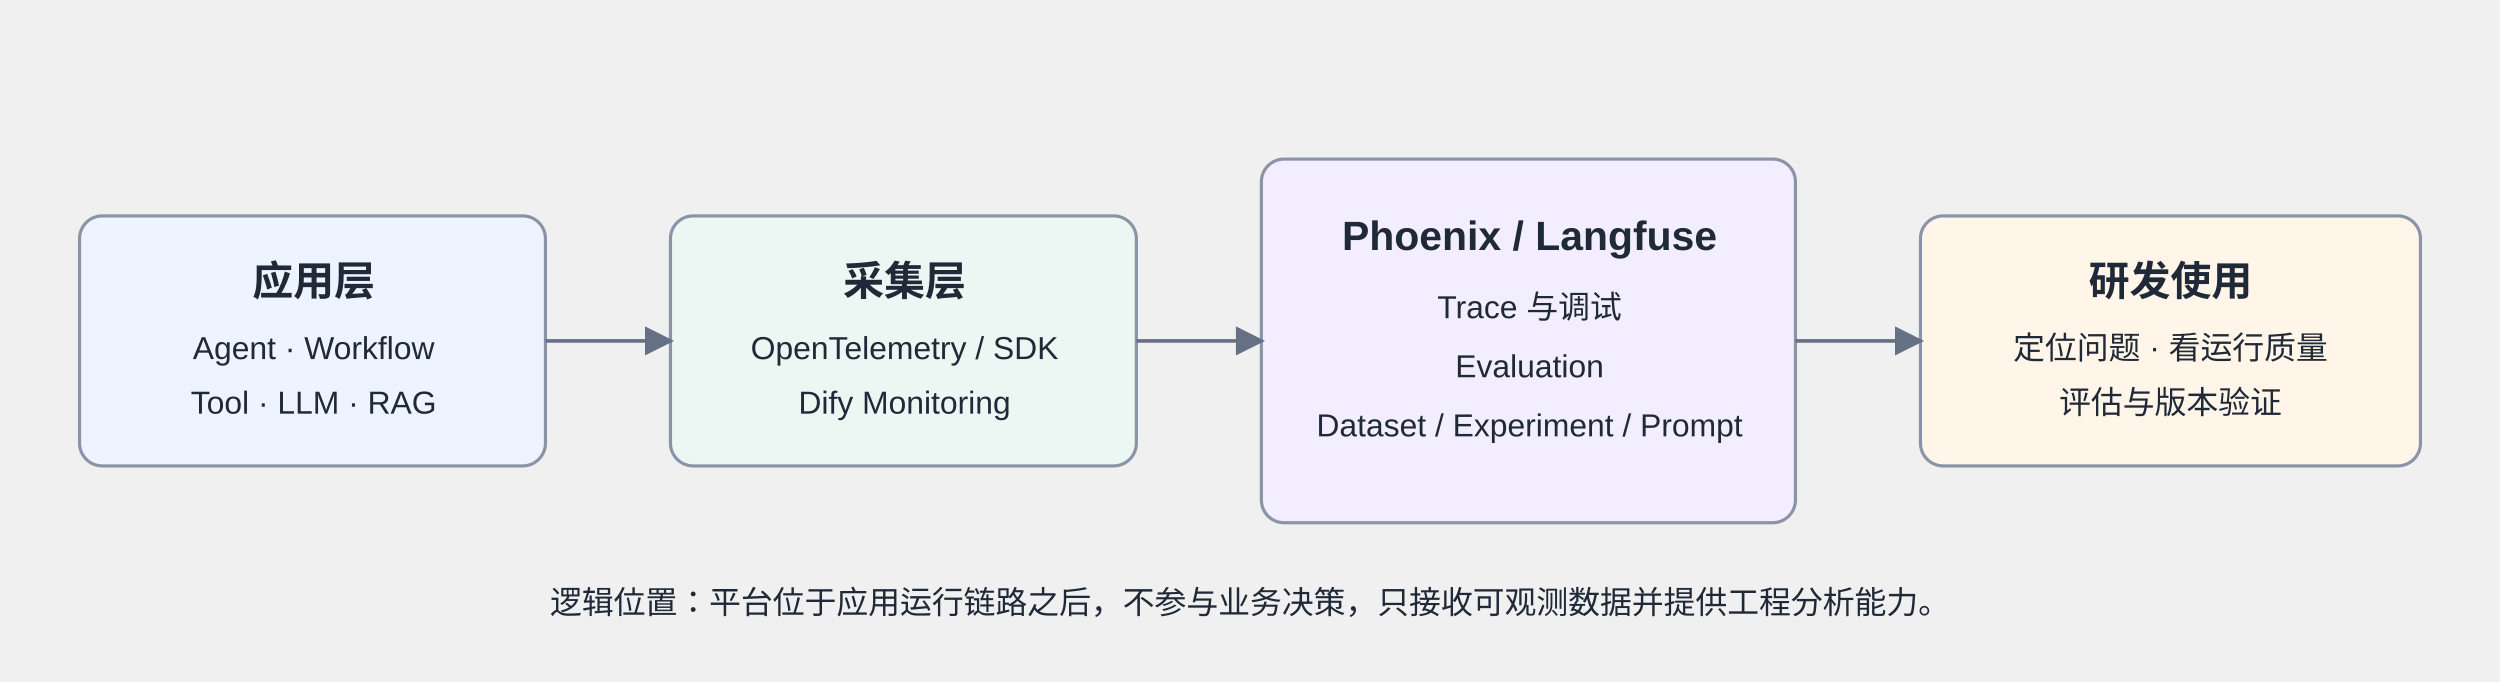
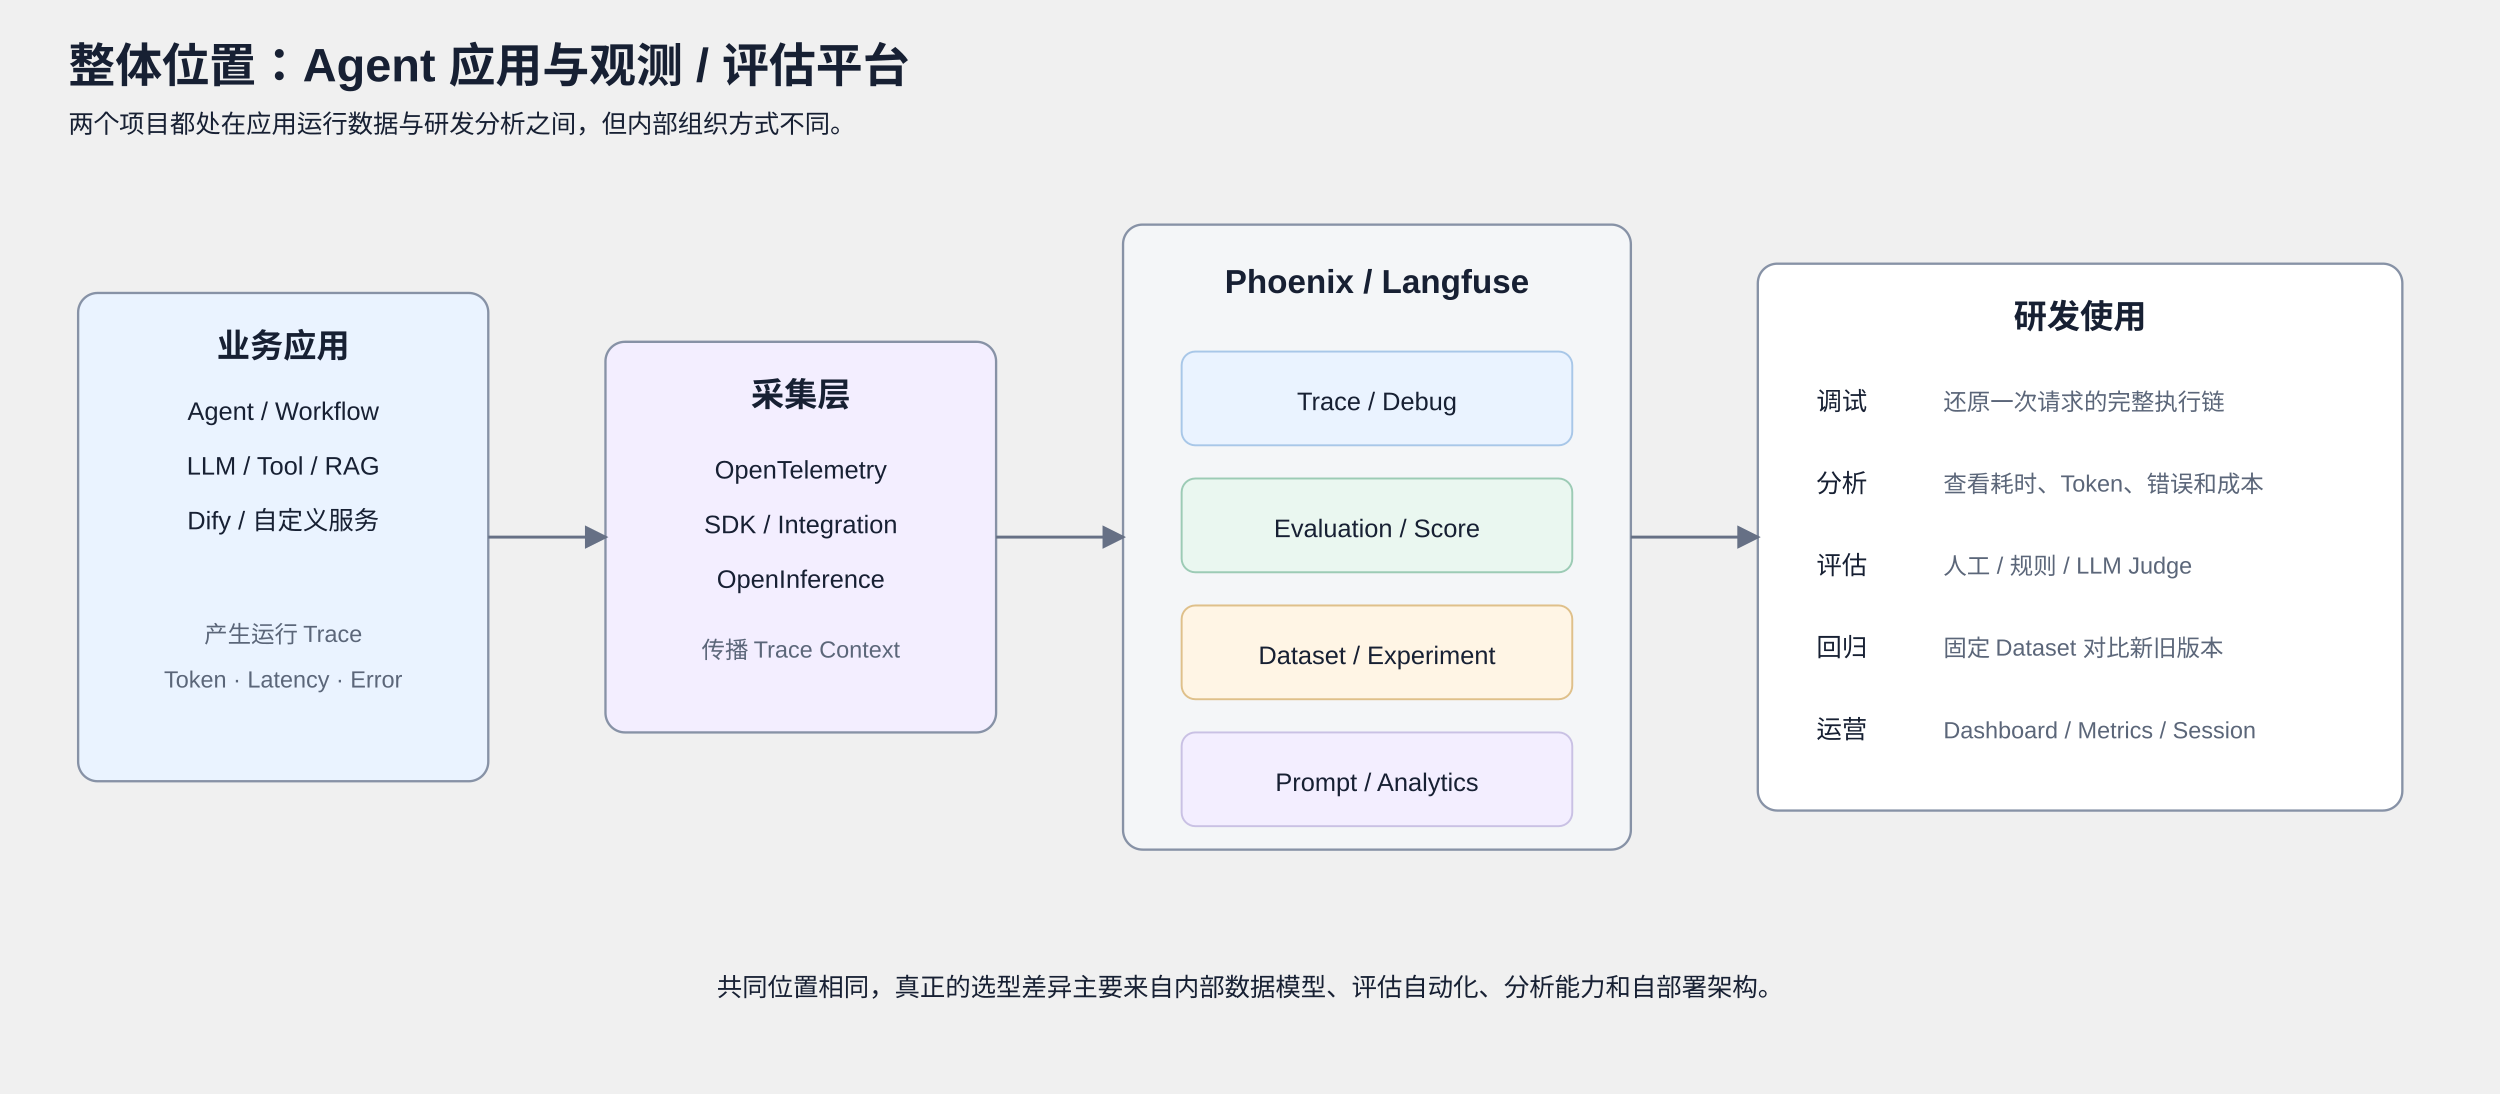
- <svg xmlns="http://www.w3.org/2000/svg" width="1100" height="300" viewBox="0 0 1100 300">
-   <style>text{font-family:Arial,"Microsoft YaHei",sans-serif;fill:#1f2937}.t{font-size:18px;font-weight:700}.s{font-size:14px}.box{stroke:#8a94a6;stroke-width:1.4;rx:10}.line{stroke:#667085;stroke-width:1.6;fill:none;marker-end:url(#a)}</style>
+ <svg xmlns="http://www.w3.org/2000/svg" width="1280" height="560" viewBox="0 0 1280 560">
+   <style>
+ text{font-family:Arial,"Microsoft YaHei",sans-serif;fill:#172033}.title{font-size:24px;font-weight:700}.h{font-size:17px;font-weight:700}.s{font-size:13px}.xs{font-size:12px;fill:#5b6679}.box{stroke:#8792a6;stroke-width:1.2;rx:10}.line{stroke:#667085;stroke-width:1.5;fill:none;marker-end:url(#a)}</style>
  <defs>
    <marker id="a" markerWidth="8" markerHeight="8" refX="7" refY="4" orient="auto">
      <path d="M0,0 L8,4 L0,8 Z" fill="#667085" />
    </marker>
  </defs>
-   <rect x="35" y="95" width="205" height="110" class="box" fill="#EEF4FF" />
-   <text x="138" y="130" text-anchor="middle" class="t">应用层</text>
-   <text x="138" y="158" text-anchor="middle" class="s">Agent · Workflow</text>
-   <text x="138" y="182" text-anchor="middle" class="s">Tool · LLM · RAG</text>
-   <rect x="295" y="95" width="205" height="110" class="box" fill="#EAF7F3" />
-   <text x="398" y="130" text-anchor="middle" class="t">采集层</text>
-   <text x="398" y="158" text-anchor="middle" class="s">OpenTelemetry / SDK</text>
-   <text x="398" y="182" text-anchor="middle" class="s">Dify Monitoring</text>
-   <rect x="555" y="70" width="235" height="160" class="box" fill="#F3EEFF" />
-   <text x="673" y="110" text-anchor="middle" class="t">Phoenix / Langfuse</text>
-   <text x="673" y="140" text-anchor="middle" class="s">Trace 与调试</text>
-   <text x="673" y="166" text-anchor="middle" class="s">Evaluation</text>
-   <text x="673" y="192" text-anchor="middle" class="s">Dataset / Experiment / Prompt</text>
-   <rect x="845" y="95" width="220" height="110" class="box" fill="#FFF5E8" />
-   <text x="955" y="130" text-anchor="middle" class="t">研发使用</text>
-   <text x="955" y="158" text-anchor="middle" class="s">定位问题 · 看运行质量</text>
-   <text x="955" y="182" text-anchor="middle" class="s">评估与版本验证</text>
-   <path d="M240 150 H295" class="line" />
-   <path d="M500 150 H555" class="line" />
-   <path d="M790 150 H845" class="line" />
-   <text x="550" y="270" class="s" text-anchor="middle">逻辑位置：平台位于应用运行链路之后，不参与业务决策，只接收可观测数据并提供工程分析能力。</text>
+   <text x="35" y="42" class="title">整体位置：Agent 应用与观测 / 评估平台</text>
+   <text x="35" y="68" class="s">两个项目都处在应用运行数据与研发分析之间，但内部组织方式不同。</text>
+   <rect x="40" y="150" width="210" height="250" class="box" fill="#EAF3FF" />
+   <text x="145" y="183" text-anchor="middle" class="h">业务应用</text>
+   <text x="145" y="215" text-anchor="middle" class="s">Agent / Workflow</text>
+   <text x="145" y="243" text-anchor="middle" class="s">LLM / Tool / RAG</text>
+   <text x="145" y="271" text-anchor="middle" class="s">Dify / 自定义服务</text>
+   <text x="145" y="329" text-anchor="middle" class="xs">产生运行 Trace</text>
+   <text x="145" y="352" text-anchor="middle" class="xs">Token · Latency · Error</text>
+   <rect x="310" y="175" width="200" height="200" class="box" fill="#F3EEFF" />
+   <text x="410" y="208" text-anchor="middle" class="h">采集层</text>
+   <text x="410" y="245" text-anchor="middle" class="s">OpenTelemetry</text>
+   <text x="410" y="273" text-anchor="middle" class="s">SDK / Integration</text>
+   <text x="410" y="301" text-anchor="middle" class="s">OpenInference</text>
+   <text x="410" y="337" text-anchor="middle" class="xs">传播 Trace Context</text>
+   <path d="M250 275 H310" class="line" />
+   <rect x="575" y="115" width="260" height="320" class="box" fill="#F4F6F8" />
+   <text x="705" y="150" text-anchor="middle" class="h">Phoenix / Langfuse</text>
+   <rect x="605" y="180" width="200" height="48" rx="7" fill="#EAF3FF" stroke="#a8c7e8" />
+   <text x="705" y="210" text-anchor="middle" class="s">Trace / Debug</text>
+   <rect x="605" y="245" width="200" height="48" rx="7" fill="#EAF7F0" stroke="#9ccbb5" />
+   <text x="705" y="275" text-anchor="middle" class="s">Evaluation / Score</text>
+   <rect x="605" y="310" width="200" height="48" rx="7" fill="#FFF5E5" stroke="#dfc08a" />
+   <text x="705" y="340" text-anchor="middle" class="s">Dataset / Experiment</text>
+   <rect x="605" y="375" width="200" height="48" rx="7" fill="#F3EEFF" stroke="#c9c1e4" />
+   <text x="705" y="405" text-anchor="middle" class="s">Prompt / Analytics</text>
+   <path d="M510 275 H575" class="line" />
+   <rect x="900" y="135" width="330" height="280" class="box" fill="#fff" />
+   <text x="1065" y="168" text-anchor="middle" class="h">研发使用</text>
+   <text x="930" y="210" class="s">调试</text>
+   <text x="995" y="210" class="xs">还原一次请求的完整执行链</text>
+   <text x="930" y="252" class="s">分析</text>
+   <text x="995" y="252" class="xs">查看耗时、Token、错误和成本</text>
+   <text x="930" y="294" class="s">评估</text>
+   <text x="995" y="294" class="xs">人工 / 规则 / LLM Judge</text>
+   <text x="930" y="336" class="s">回归</text>
+   <text x="995" y="336" class="xs">固定 Dataset 对比新旧版本</text>
+   <text x="930" y="378" class="s">运营</text>
+   <text x="995" y="378" class="xs">Dashboard / Metrics / Session</text>
+   <path d="M835 275 H900" class="line" />
+   <text x="640" y="510" text-anchor="middle" class="s">共同位置相同，真正的选型差异主要来自内部数据模型、评估自动化、分析能力和自部署架构。</text>
</svg>
